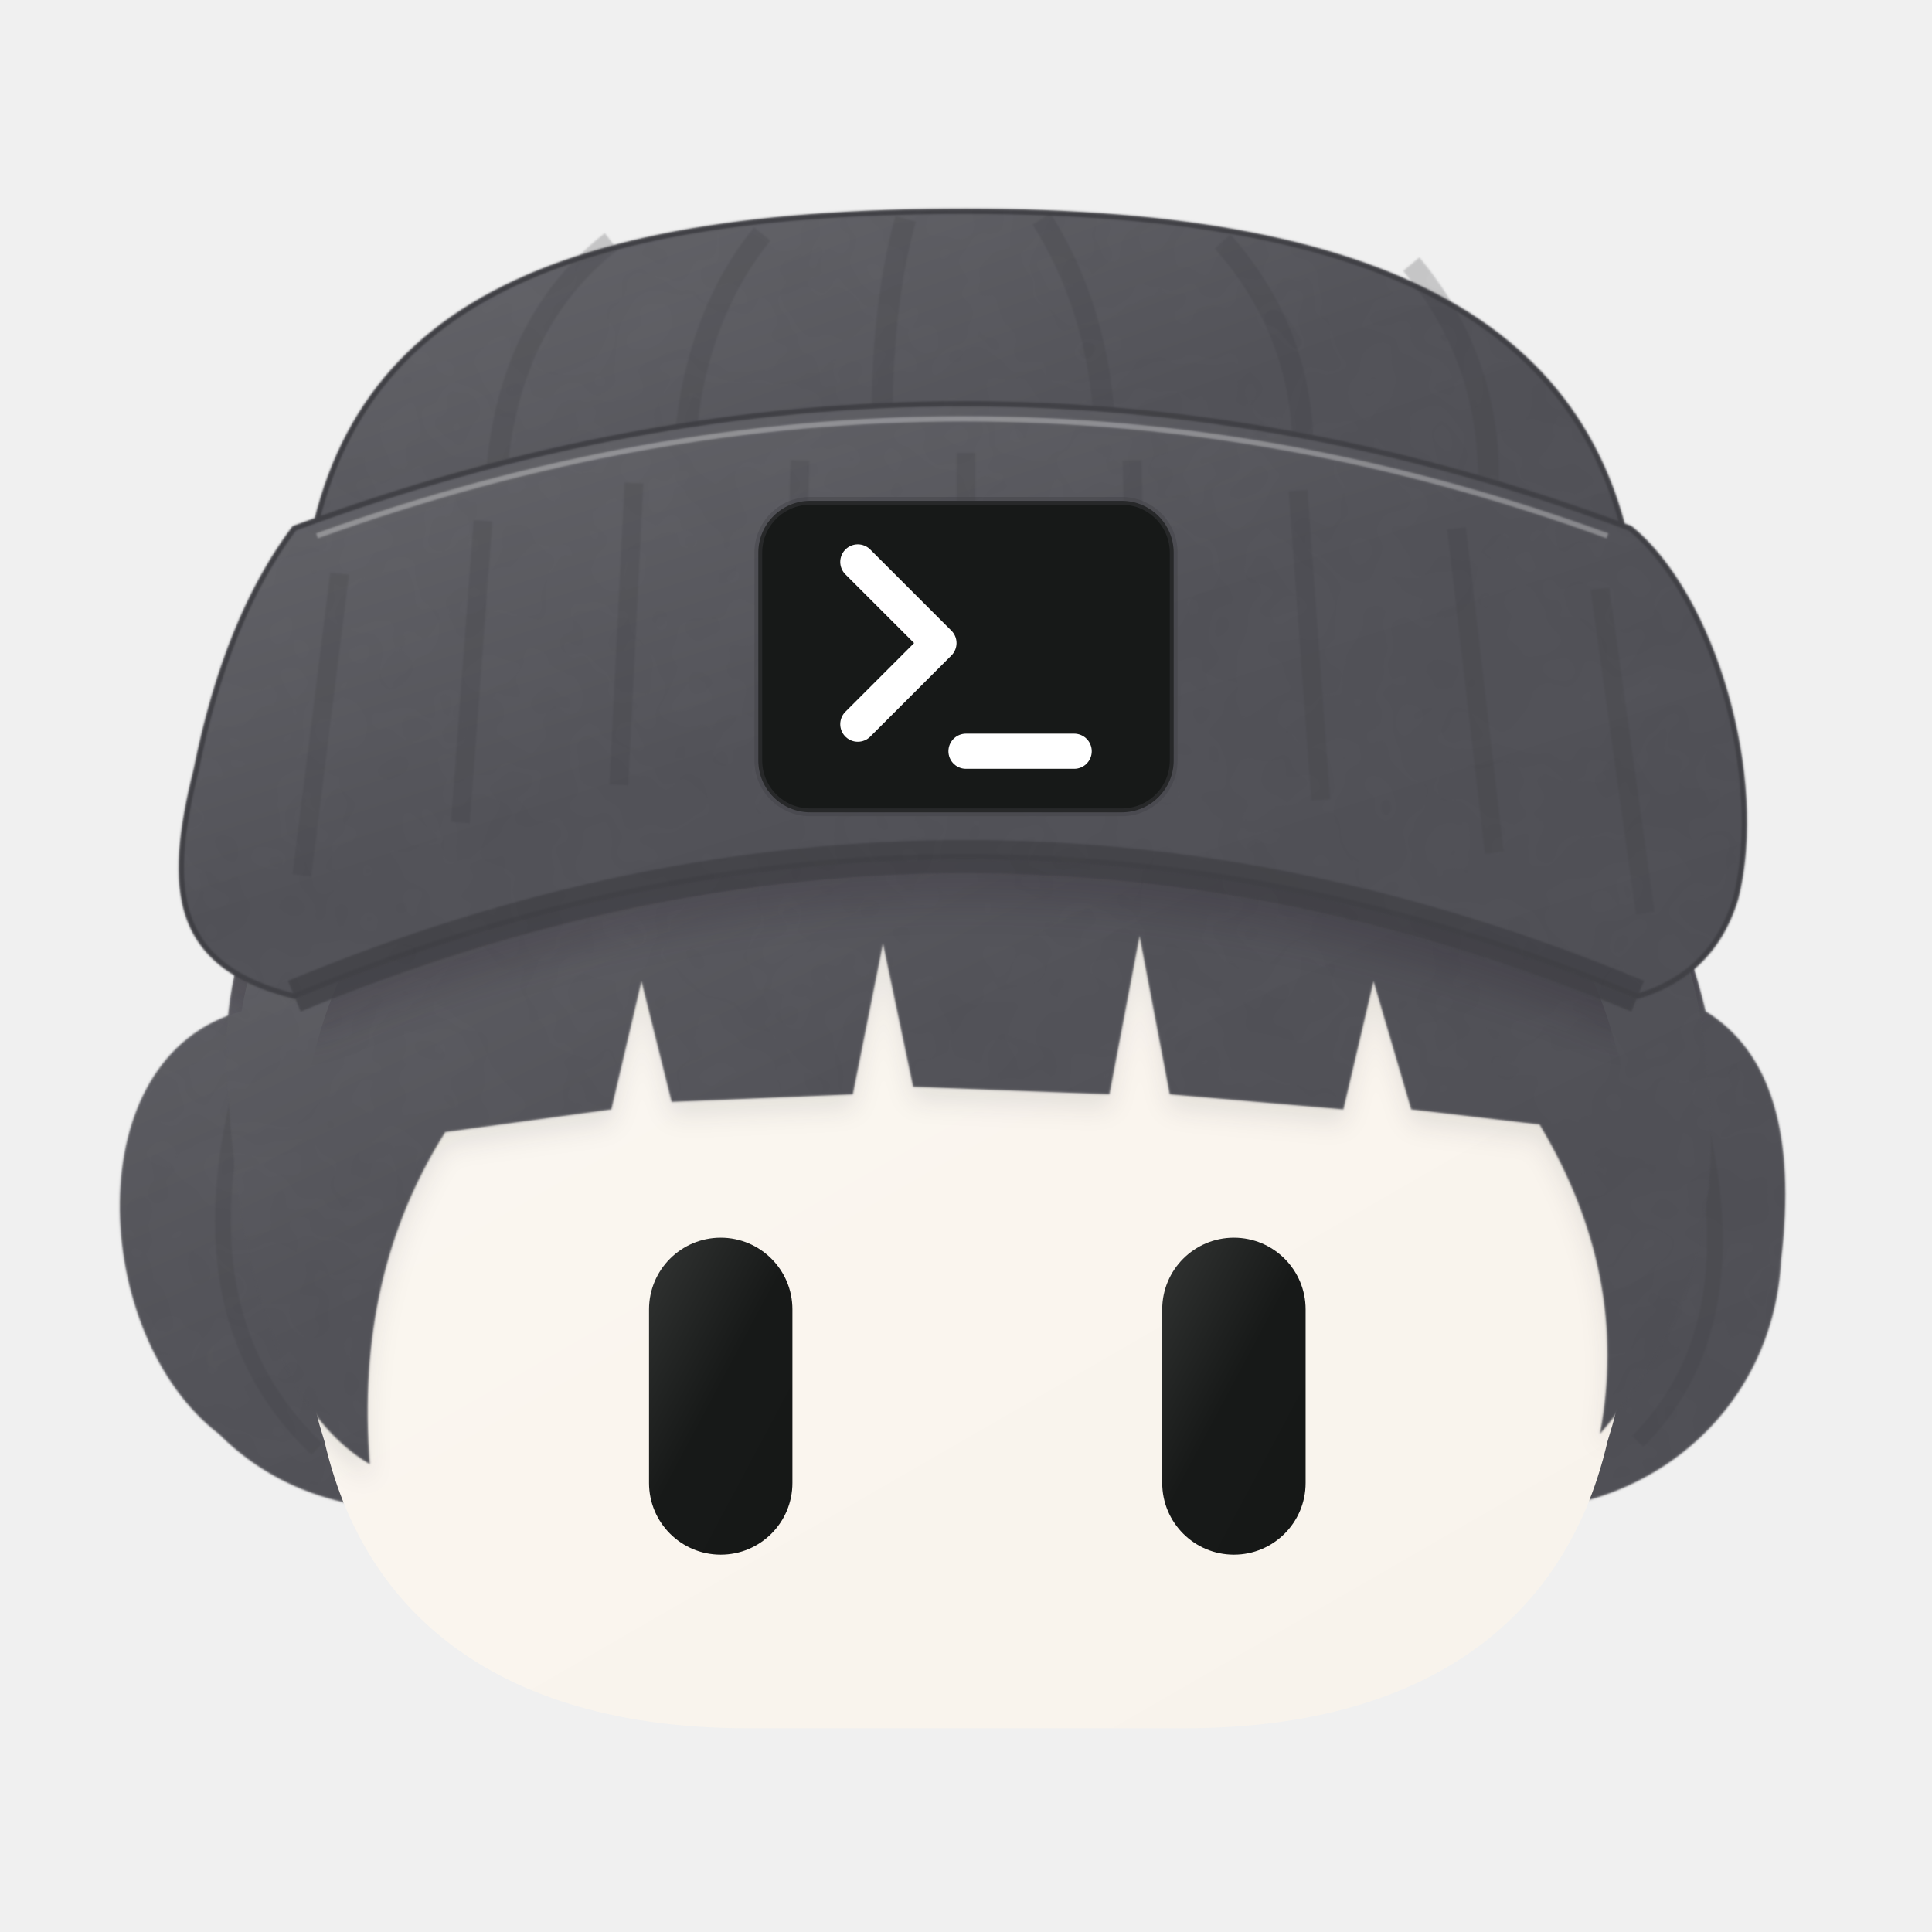
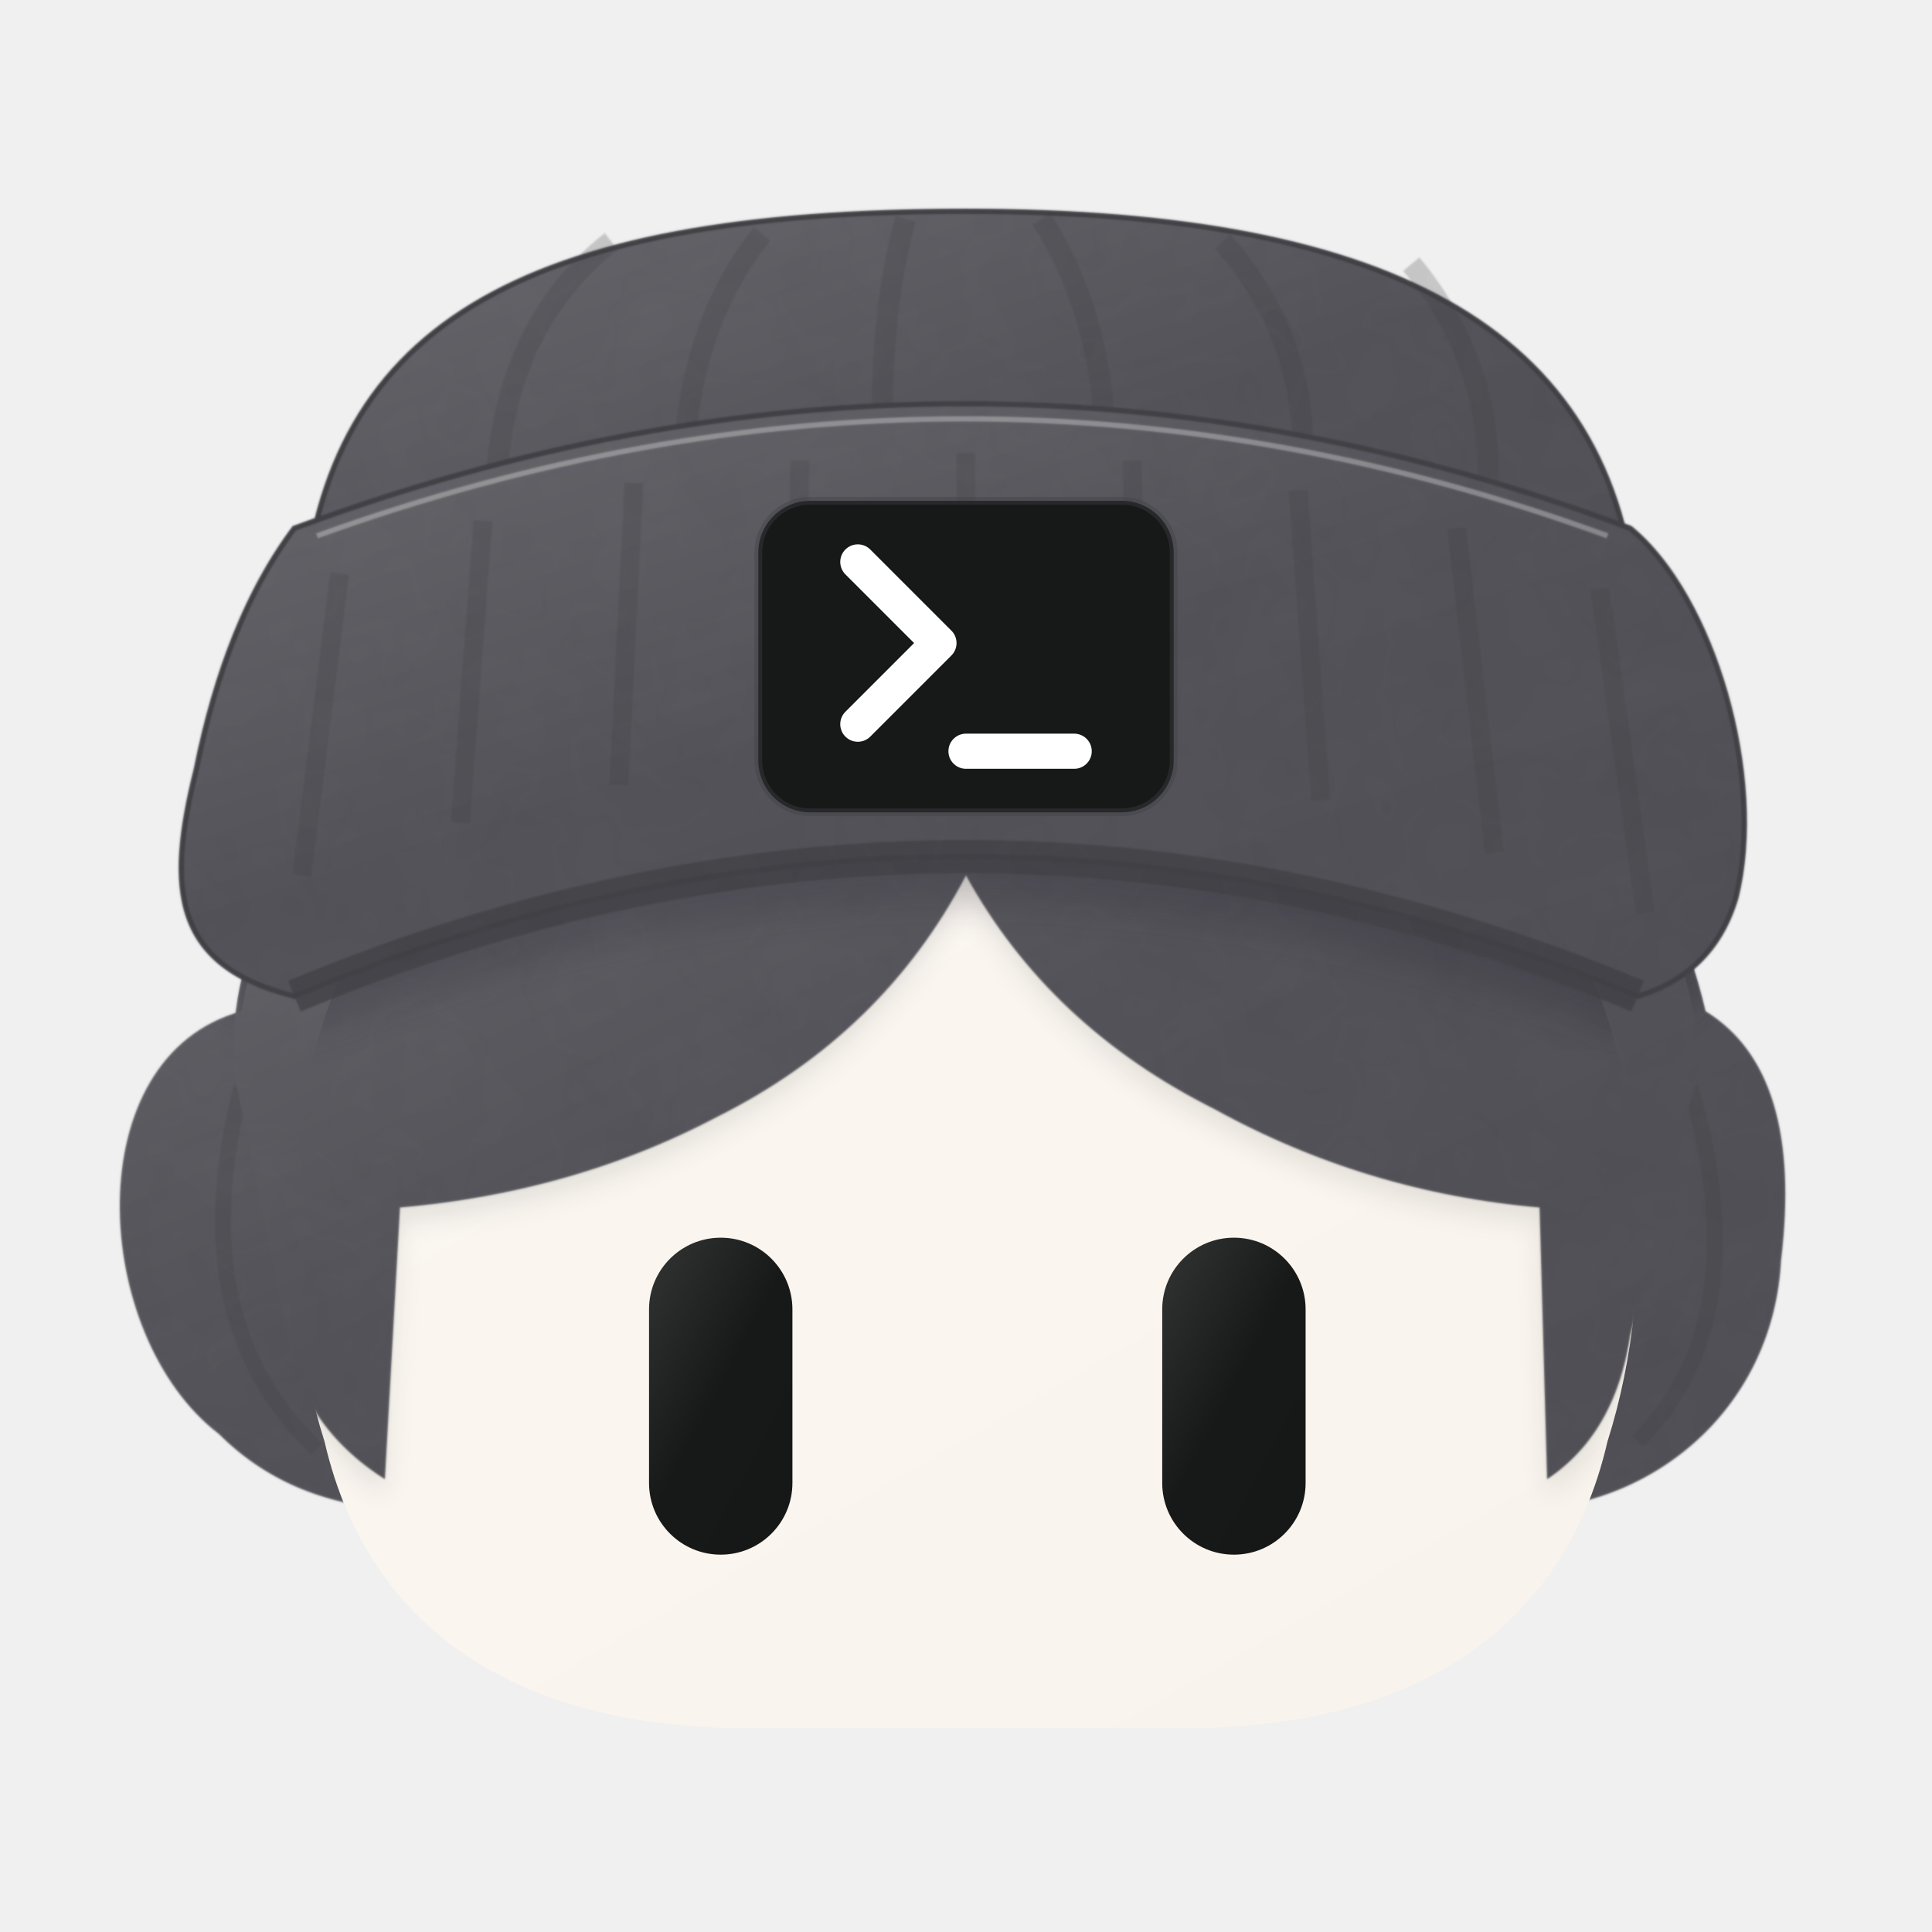
<svg xmlns="http://www.w3.org/2000/svg" viewBox="0 0 256 256" width="256" height="256" role="img">
  <defs>
-     <clipPath id="avatar-contact-receiver-fringe-hair-crop-face-round" clipPathUnits="userSpaceOnUse">
+     <clipPath id="avatar-contact-receiver-fringe-hair-curtain-face-round" clipPathUnits="userSpaceOnUse">
      <path d="M48 124C38 140 36 169 43 191C49 217 70 229 99 229H157C186 229 207 217 213 191C220 169 218 140 208 124C185 105 71 105 48 124Z" fill="#000000" />
    </clipPath>
-     <filter id="avatar-contact-shadow-fringe-hair-crop-face-round" filterUnits="userSpaceOnUse" x="0" y="0" width="256" height="256" color-interpolation-filters="sRGB">
+     <filter id="avatar-contact-shadow-fringe-hair-curtain-face-round" filterUnits="userSpaceOnUse" x="0" y="0" width="256" height="256" color-interpolation-filters="sRGB">
      <feGaussianBlur in="SourceAlpha" stdDeviation="1.6" />
      <feOffset dy="2" result="contact-alpha" />
      <feFlood flood-color="#201a28" flood-opacity="0.09" />
      <feComposite in2="contact-alpha" operator="in" />
    </filter>
-     <clipPath id="avatar-contact-receiver-hat-hat-beanie-hair-crop-hair-crop-back-face-round" clipPathUnits="userSpaceOnUse">
+     <clipPath id="avatar-contact-receiver-hat-hat-beanie-hair-curtain-hair-crop-back-face-round" clipPathUnits="userSpaceOnUse">
      <path d="M48 124C38 140 36 169 43 191C49 217 70 229 99 229H157C186 229 207 217 213 191C220 169 218 140 208 124C185 105 71 105 48 124Z" fill="#000000" />
-       <path d="M30 141C29 103 68 83 127 83C184 83 224 102 226 141Q230 169 212 190Q216 169 204 149L187 147L182 130L178 147L155 145L151 124L147 145L121 144L117 125L113 145L89 146L85 130L81 147L59 150Q47 169 49 194Q32 184 30 141Z" fill="#000000" />
+       <path d="M31 142C29 106 68 85 128 85C188 85 225 107 225 142L216 177Q214 190 205 196L204 160Q181 158 161 147Q139 136 128 116Q117 137 95 148Q76 158 53 160L51 196Q40 189 38 177Z" fill="#000000" />
      <path d="M32 134C10 140 12 177 29 190Q38 199 52 200H203C220 199 235 186 236 167Q239 142 226 134C216 92 181 84 128 84C75 84 39 94 32 134Z" fill="#000000" />
      <path d="M32 144Q24 175 42 192M224 144Q233 175 217 191" fill="none" stroke="#000000" stroke-width="2.1" stroke-opacity="0.25" />
    </clipPath>
-     <filter id="avatar-contact-shadow-hat-hat-beanie-hair-crop-hair-crop-back-face-round" filterUnits="userSpaceOnUse" x="0" y="0" width="256" height="256" color-interpolation-filters="sRGB">
+     <filter id="avatar-contact-shadow-hat-hat-beanie-hair-curtain-hair-crop-back-face-round" filterUnits="userSpaceOnUse" x="0" y="0" width="256" height="256" color-interpolation-filters="sRGB">
      <feGaussianBlur in="SourceAlpha" stdDeviation="2.4" />
      <feOffset dy="4" result="contact-alpha" />
      <feFlood flood-color="#201a28" flood-opacity="0.19" />
      <feComposite in2="contact-alpha" operator="in" />
    </filter>
    <filter id="avatar-soft-material-v1" x="-2%" y="-2%" width="104%" height="104%" color-interpolation-filters="sRGB">
      <feTurbulence type="fractalNoise" baseFrequency="0.08" numOctaves="3" seed="17" result="grain" />
      <feColorMatrix in="grain" type="matrix" values="0.213 0.715 0.072 0 0 0.213 0.715 0.072 0 0 0.213 0.715 0.072 0 0 0 0 0 0.03 0" result="faint-grain" />
      <feComposite in="faint-grain" in2="SourceGraphic" operator="in" result="clipped-grain" />
      <feBlend in="SourceGraphic" in2="clipped-grain" mode="soft-light" result="material" />
      <feGaussianBlur in="material" stdDeviation="0.16" />
    </filter>
    <linearGradient id="avatar-face-faf5ee" x1="0%" y1="0%" x2="85%" y2="100%">
      <stop offset="0%" stop-color="#fbf8f2" />
      <stop offset="52%" stop-color="#faf5ee" />
      <stop offset="100%" stop-color="#f8f3ec" />
    </linearGradient>
    <linearGradient id="avatar-hair-525258" x1="0%" y1="0%" x2="85%" y2="100%">
      <stop offset="0%" stop-color="#67676c" />
      <stop offset="52%" stop-color="#525258" />
      <stop offset="100%" stop-color="#4f4f55" />
    </linearGradient>
    <linearGradient id="avatar-hat-525258" x1="0%" y1="0%" x2="85%" y2="100%">
      <stop offset="0%" stop-color="#67676c" />
      <stop offset="52%" stop-color="#525258" />
      <stop offset="100%" stop-color="#4f4f55" />
    </linearGradient>
    <linearGradient id="avatar-eyes-171918" x1="0%" y1="0%" x2="85%" y2="100%">
      <stop offset="0%" stop-color="#333534" />
      <stop offset="52%" stop-color="#171918" />
      <stop offset="100%" stop-color="#161817" />
    </linearGradient>
    <linearGradient id="avatar-badge-ffffff" x1="0%" y1="0%" x2="85%" y2="100%">
      <stop offset="0%" stop-color="#ffffff" />
      <stop offset="52%" stop-color="#ffffff" />
      <stop offset="100%" stop-color="#f6f6f6" />
    </linearGradient>
  </defs>
  <g color="#404045" filter="url(#avatar-soft-material-v1)">
    <path d="M32 134C10 140 12 177 29 190Q38 199 52 200H203C220 199 235 186 236 167Q239 142 226 134C216 92 181 84 128 84C75 84 39 94 32 134Z" fill="url(#avatar-hair-525258)" />
    <path d="M32 144Q24 175 42 192M224 144Q233 175 217 191" fill="none" stroke="#404045" stroke-width="2.1" stroke-opacity="0.25" />
  </g>
  <g color="url(#avatar-face-faf5ee)">
    <path d="M48 124C38 140 36 169 43 191C49 217 70 229 99 229H157C186 229 207 217 213 191C220 169 218 140 208 124C185 105 71 105 48 124Z" fill="url(#avatar-face-faf5ee)" />
  </g>
-   <g data-layer="contact-shadow-fringe-hair-crop-face-round" clip-path="url(#avatar-contact-receiver-fringe-hair-crop-face-round)">
-     <g filter="url(#avatar-contact-shadow-fringe-hair-crop-face-round)">
+   <g data-layer="contact-shadow-fringe-hair-curtain-face-round" clip-path="url(#avatar-contact-receiver-fringe-hair-curtain-face-round)">
+     <g filter="url(#avatar-contact-shadow-fringe-hair-curtain-face-round)">
      <g color="#000000">
-         <path d="M30 141C29 103 68 83 127 83C184 83 224 102 226 141Q230 169 212 190Q216 169 204 149L187 147L182 130L178 147L155 145L151 124L147 145L121 144L117 125L113 145L89 146L85 130L81 147L59 150Q47 169 49 194Q32 184 30 141Z" fill="#000000" />
+         <path d="M31 142C29 106 68 85 128 85C188 85 225 107 225 142L216 177Q214 190 205 196L204 160Q181 158 161 147Q139 136 128 116Q117 137 95 148Q76 158 53 160L51 196Q40 189 38 177Z" fill="#000000" />
      </g>
    </g>
  </g>
  <g color="#404045" filter="url(#avatar-soft-material-v1)">
-     <path d="M30 141C29 103 68 83 127 83C184 83 224 102 226 141Q230 169 212 190Q216 169 204 149L187 147L182 130L178 147L155 145L151 124L147 145L121 144L117 125L113 145L89 146L85 130L81 147L59 150Q47 169 49 194Q32 184 30 141Z" fill="url(#avatar-hair-525258)" />
+     <path d="M31 142C29 106 68 85 128 85C188 85 225 107 225 142L216 177Q214 190 205 196L204 160Q181 158 161 147Q139 136 128 116Q117 137 95 148Q76 158 53 160L51 196Q40 189 38 177Z" fill="url(#avatar-hair-525258)" />
  </g>
-   <g data-layer="contact-shadow-hat-hat-beanie-hair-crop-hair-crop-back-face-round" clip-path="url(#avatar-contact-receiver-hat-hat-beanie-hair-crop-hair-crop-back-face-round)">
-     <g filter="url(#avatar-contact-shadow-hat-hat-beanie-hair-crop-hair-crop-back-face-round)">
+   <g data-layer="contact-shadow-hat-hat-beanie-hair-curtain-hair-crop-back-face-round" clip-path="url(#avatar-contact-receiver-hat-hat-beanie-hair-curtain-hair-crop-back-face-round)">
+     <g filter="url(#avatar-contact-shadow-hat-hat-beanie-hair-curtain-hair-crop-back-face-round)">
      <g color="#000000">
        <path d="M40 83C42 43 69 28 128 28C185 28 215 44 217 83L218 104H38Z" fill="#000000" stroke="#000000" stroke-width="0.7" />
        <path d="M66 77Q63 46 81 32M91 76Q88 47 101 31M118 76Q115 47 120 29M145 76Q150 48 138 29M170 77Q178 50 162 32M195 79Q202 53 187 35" fill="none" stroke="#000000" stroke-width="2.8" stroke-opacity="0.23" />
        <path d="M39 70Q128 37 216 70C227 79 234 103 230 119Q227 129 217 132Q128 95 39 132C23 128 22 118 26 102Q30 82 39 70Z" fill="#000000" stroke="#000000" stroke-width="0.7" />
        <path d="M45 76L40 116M64 69L61 109M84 64L82 104M106 61L105 102M128 60V101M150 61L151 102M172 65L175 106M193 70L198 113M212 78L218 121" fill="none" stroke="#000000" stroke-width="2.5" stroke-opacity="0.23" />
        <path d="M39 132Q128 95 217 132" fill="none" stroke="#000000" stroke-width="4.4" stroke-opacity="0.78" />
        <path d="M42 71Q128 40 213 71" fill="none" stroke="#ffffff" stroke-width="0.7" stroke-opacity="0.32" />
      </g>
    </g>
  </g>
  <g color="#404045" filter="url(#avatar-soft-material-v1)">
    <path d="M40 83C42 43 69 28 128 28C185 28 215 44 217 83L218 104H38Z" fill="url(#avatar-hat-525258)" stroke="#404045" stroke-width="0.7" />
    <path d="M66 77Q63 46 81 32M91 76Q88 47 101 31M118 76Q115 47 120 29M145 76Q150 48 138 29M170 77Q178 50 162 32M195 79Q202 53 187 35" fill="none" stroke="#404045" stroke-width="2.8" stroke-opacity="0.23" />
    <path d="M39 70Q128 37 216 70C227 79 234 103 230 119Q227 129 217 132Q128 95 39 132C23 128 22 118 26 102Q30 82 39 70Z" fill="url(#avatar-hat-525258)" stroke="#404045" stroke-width="0.7" />
    <path d="M45 76L40 116M64 69L61 109M84 64L82 104M106 61L105 102M128 60V101M150 61L151 102M172 65L175 106M193 70L198 113M212 78L218 121" fill="none" stroke="#404045" stroke-width="2.5" stroke-opacity="0.23" />
    <path d="M39 132Q128 95 217 132" fill="none" stroke="#404045" stroke-width="4.4" stroke-opacity="0.78" />
    <path d="M42 71Q128 40 213 71" fill="none" stroke="#ffffff" stroke-width="0.7" stroke-opacity="0.32" />
  </g>
  <g data-layer="hat-badge" transform="translate(128 87) rotate(0) scale(0.86) translate(-128 -64)">
    <rect x="96" y="40" width="64" height="48" rx="8" fill="#171918" stroke="#404045" stroke-width="1.2" stroke-opacity="0.4" />
    <g transform="translate(128 64) scale(0.1953125) translate(-128 -128)">
      <g color="#ffffff">
        <path d="M12 19h8" fill="none" stroke="#ffffff" stroke-width="2.6" stroke-linecap="round" stroke-linejoin="round" transform="scale(10.66667)" />
        <path d="m4 17 6-6-6-6" fill="none" stroke="#ffffff" stroke-width="2.6" stroke-linecap="round" stroke-linejoin="round" transform="scale(10.66667)" />
      </g>
    </g>
  </g>
  <g data-layer="state" data-state="idle">
    <rect x="86" y="164" width="19" height="42" rx="9.5" fill="url(#avatar-eyes-171918)" />
    <rect x="154" y="164" width="19" height="42" rx="9.5" fill="url(#avatar-eyes-171918)" />
  </g>
</svg>
